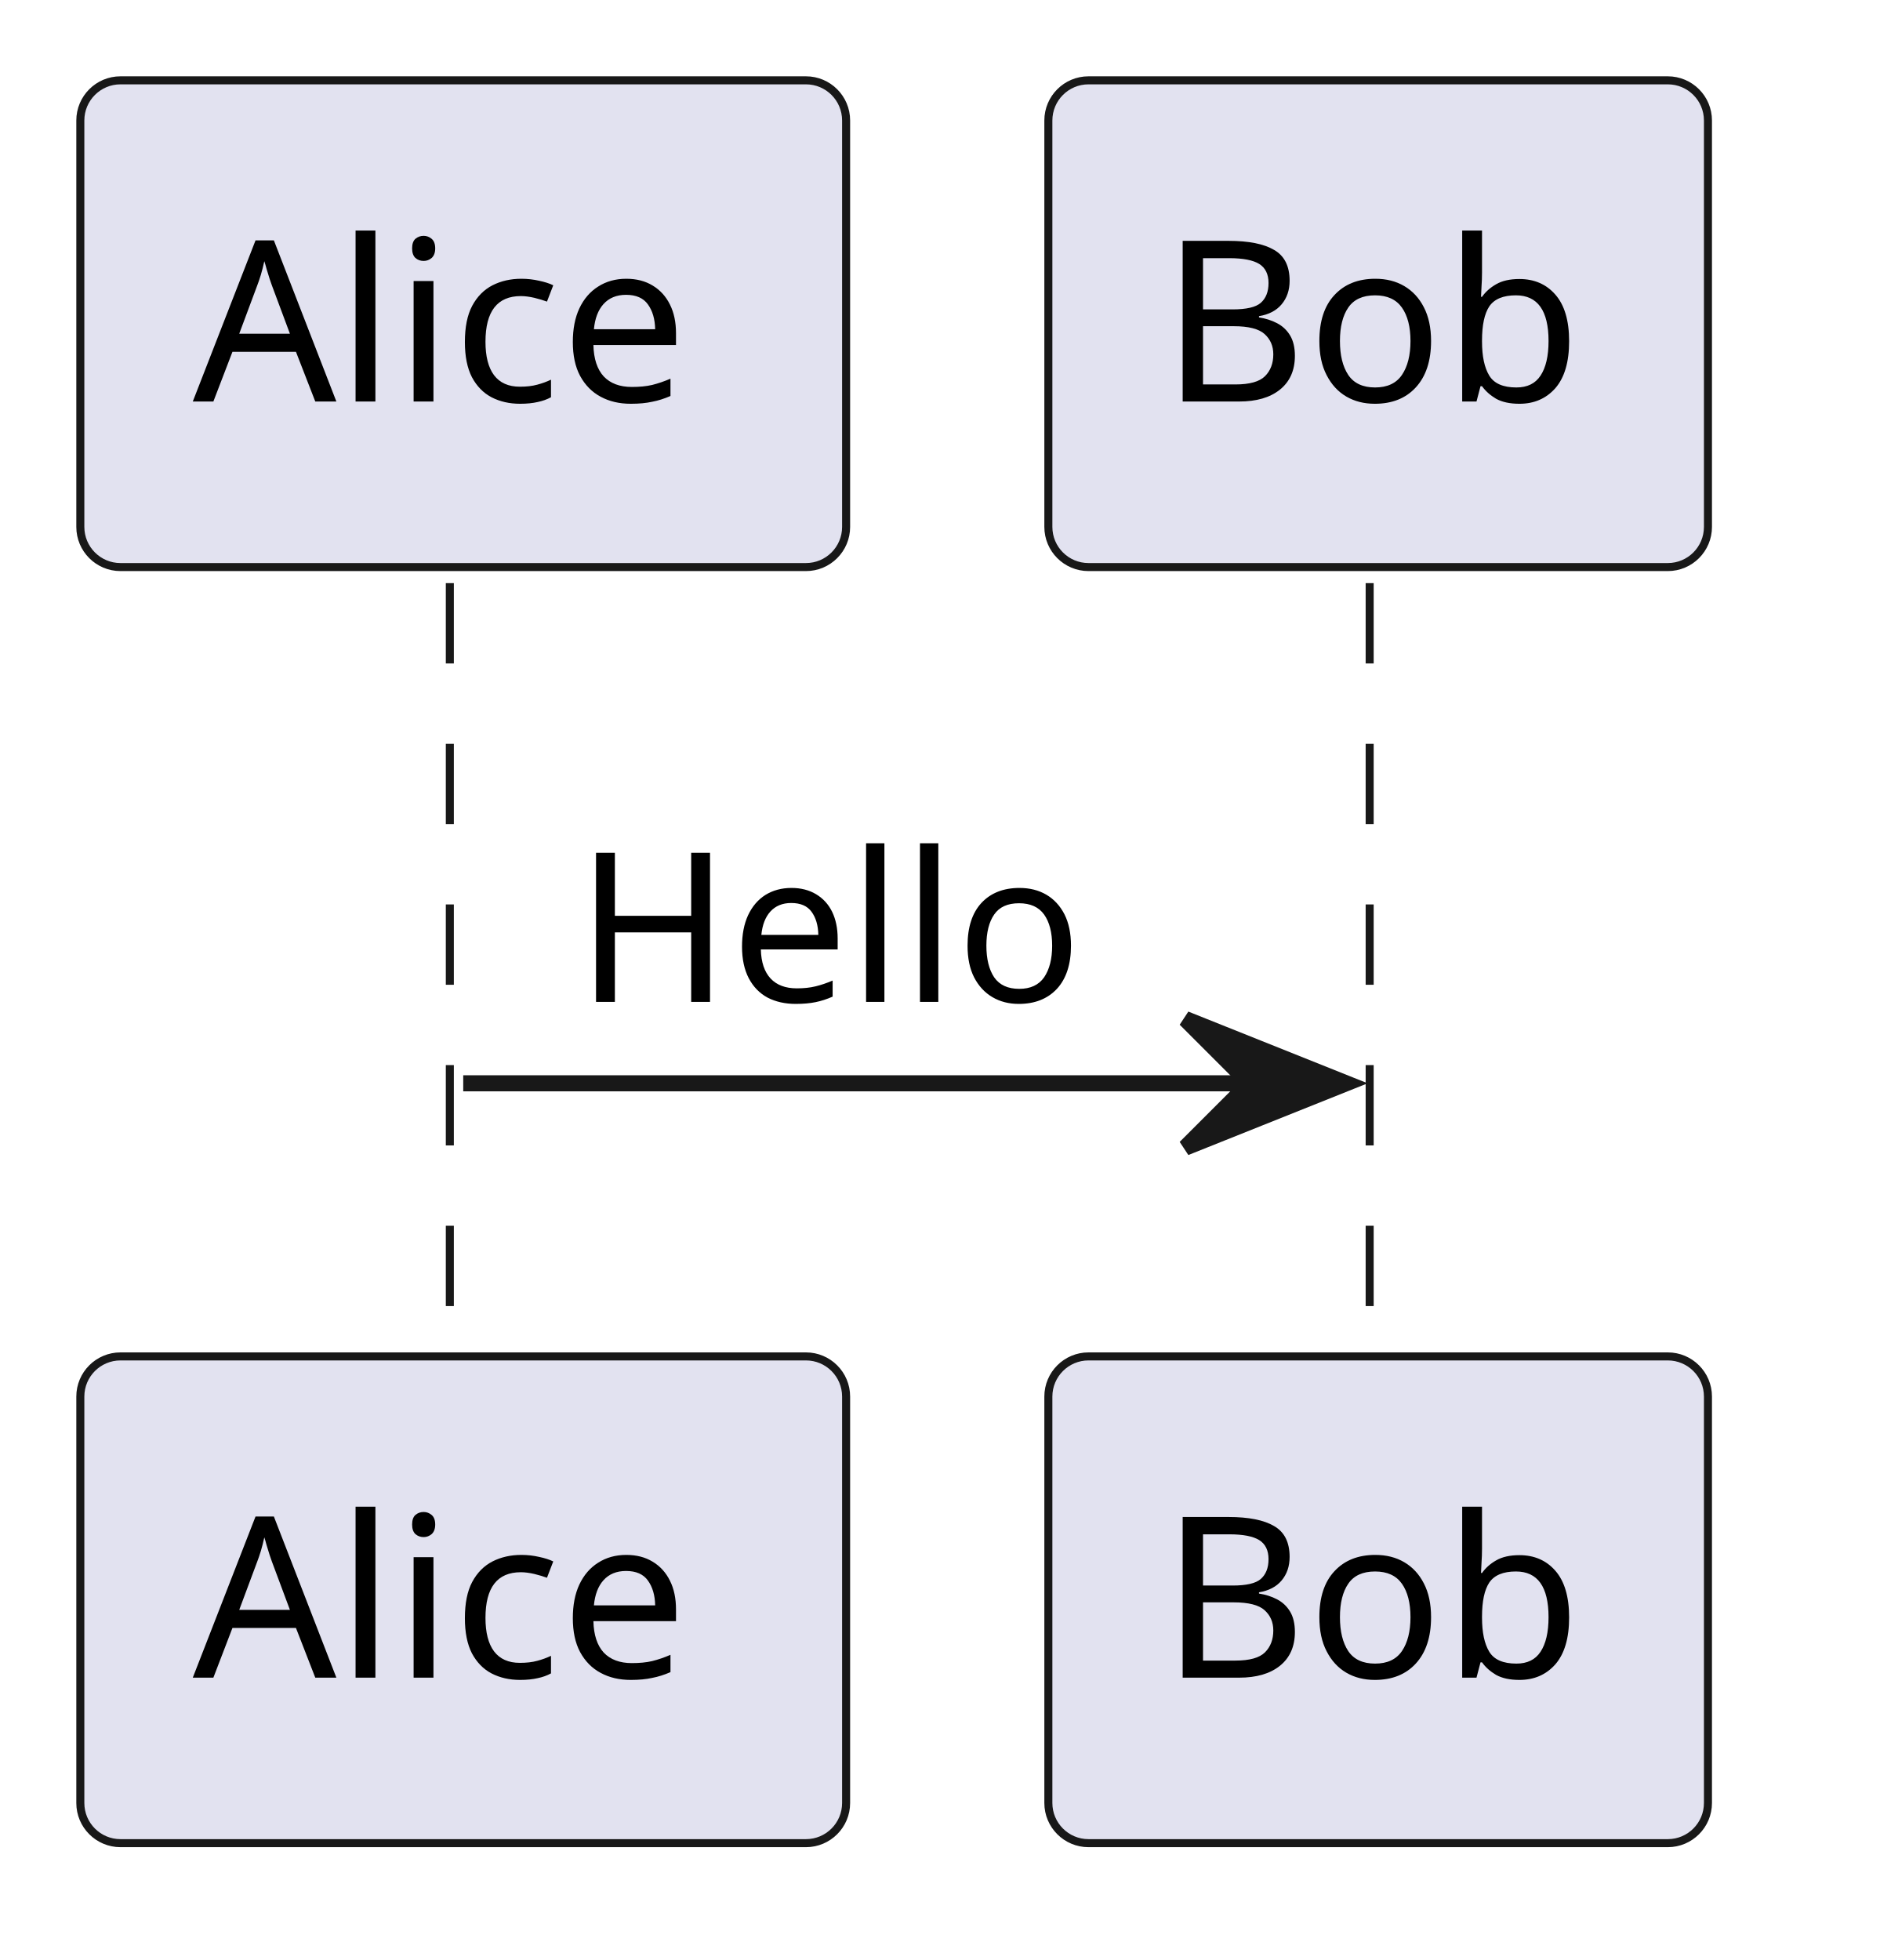
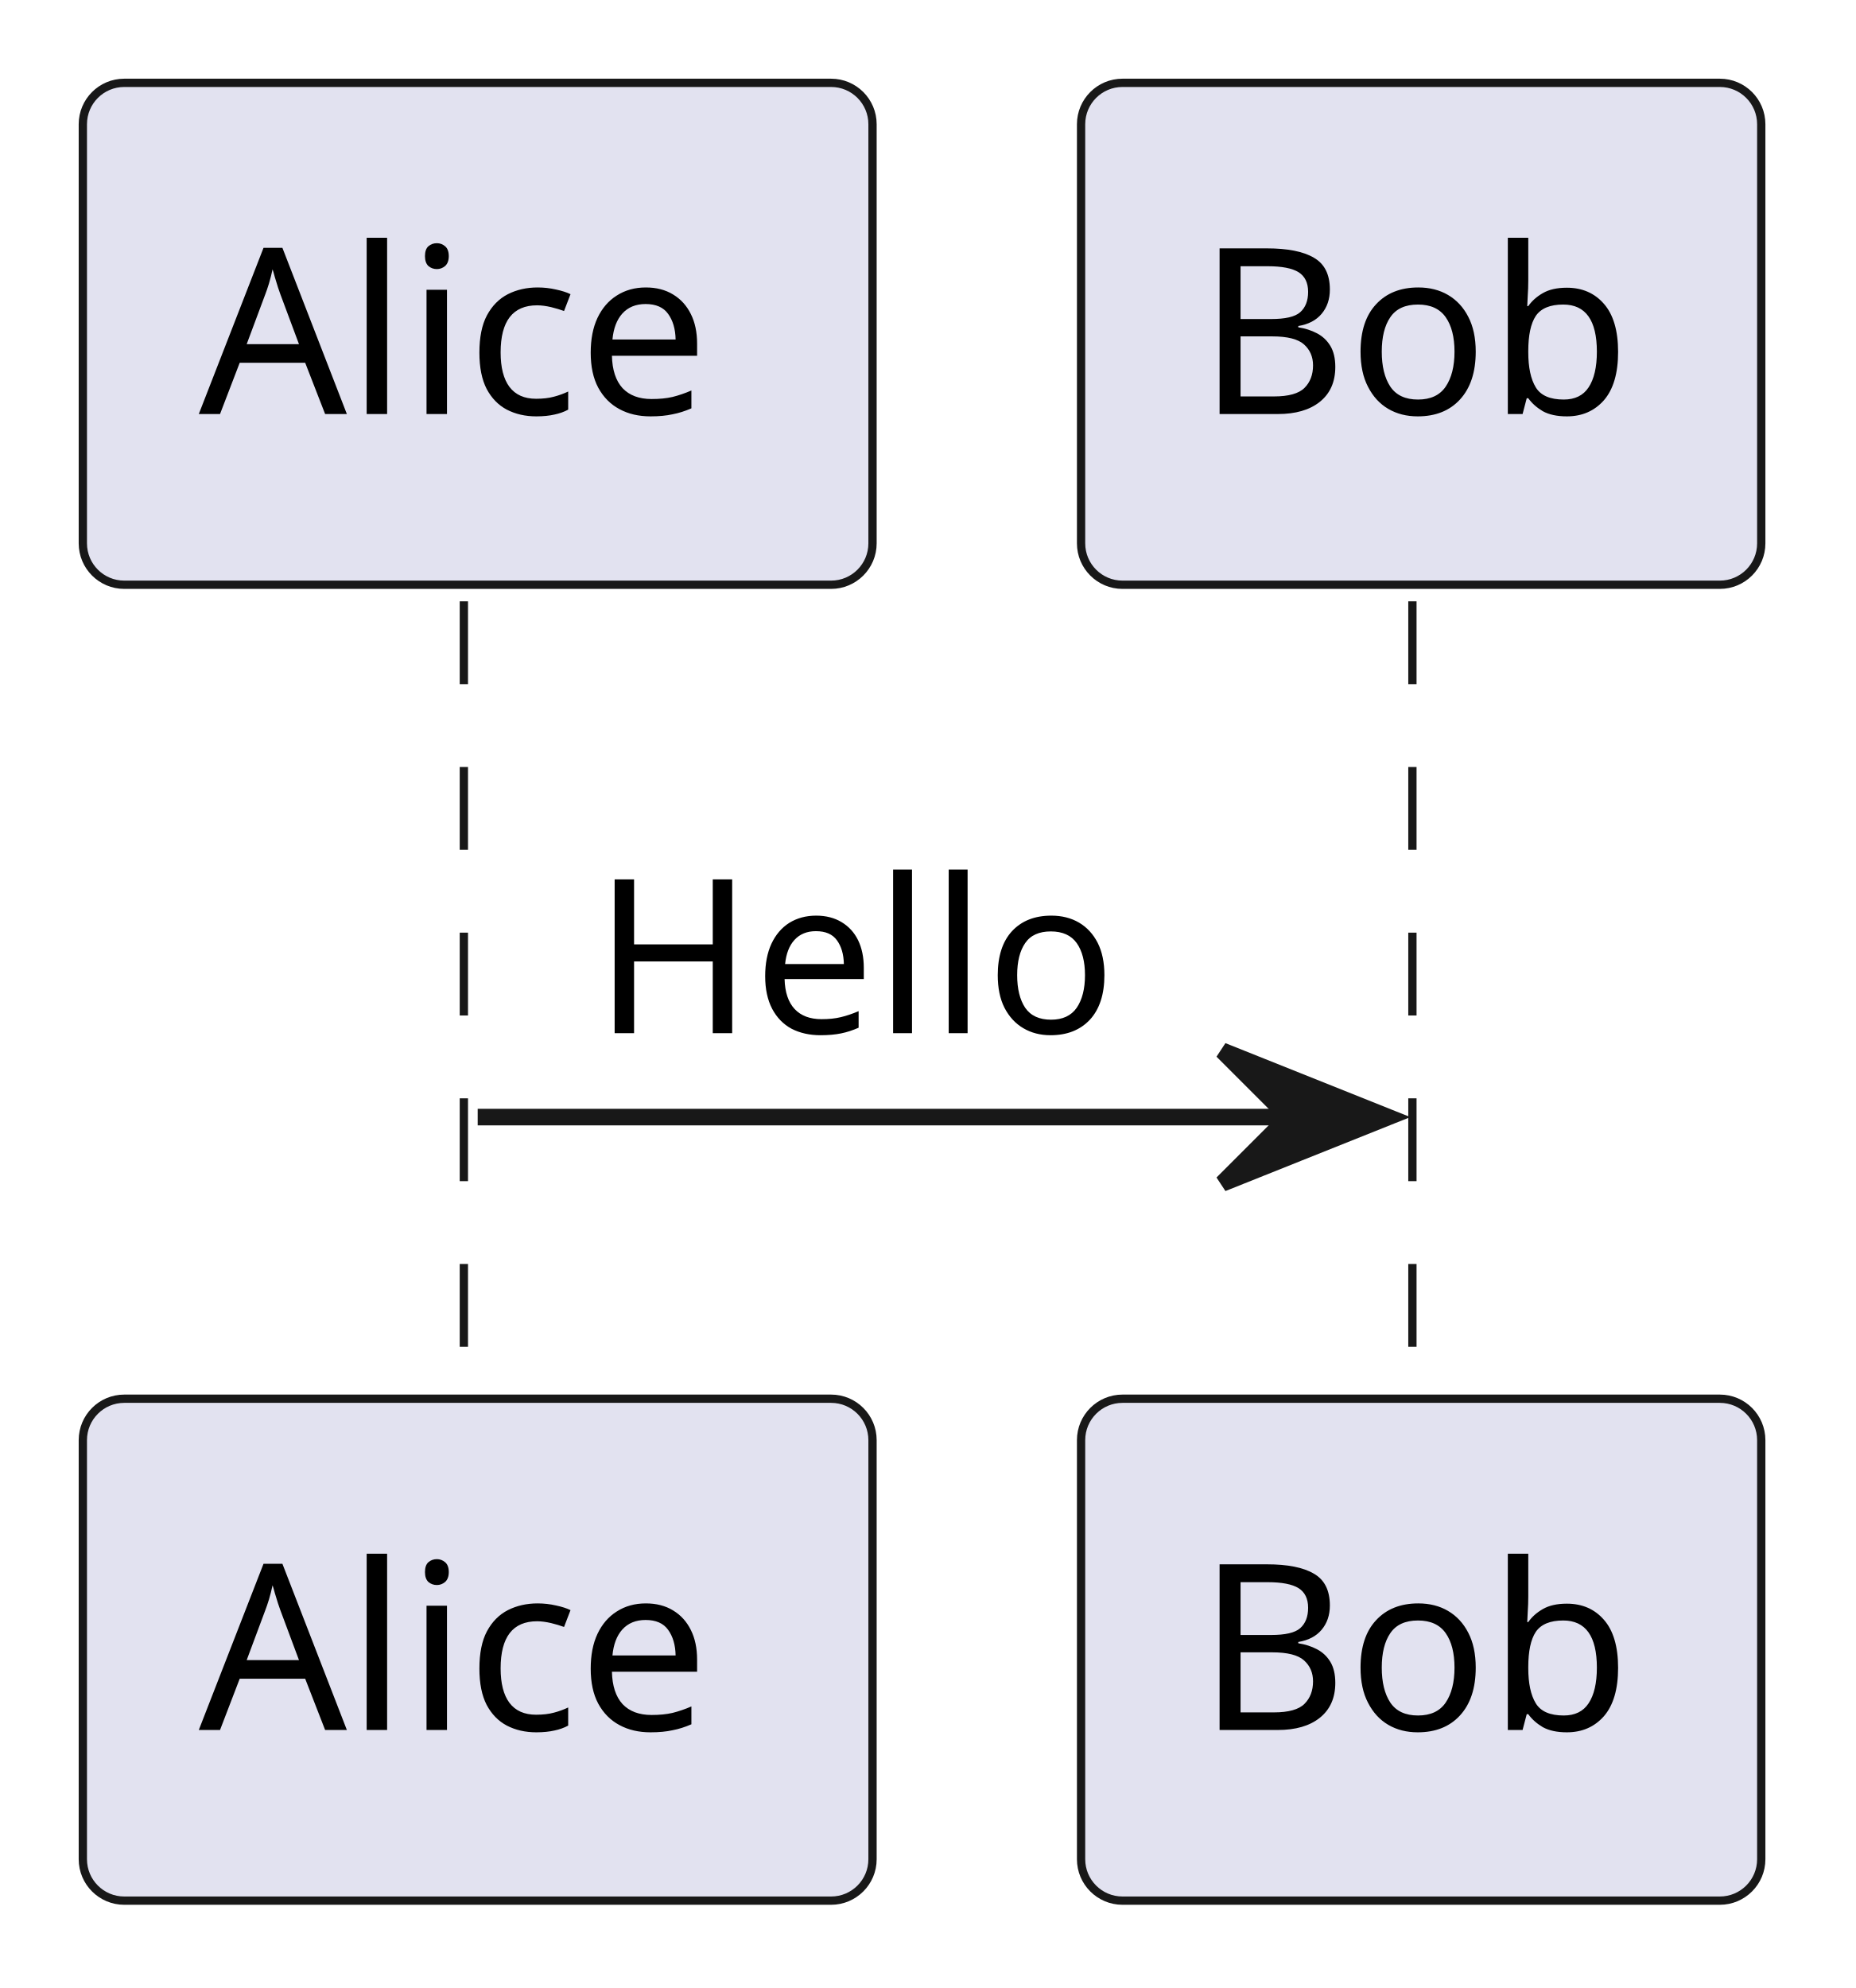
- <svg xmlns="http://www.w3.org/2000/svg" contentStyleType="text/css" data-diagram-type="SEQUENCE" height="122px" preserveAspectRatio="none" style="width:117px;height:122px;background:#FFFFFF;" version="1.1" viewBox="0 0 117 122" width="117px" zoomAndPan="magnify">
+ <svg xmlns="http://www.w3.org/2000/svg" contentStyleType="text/css" data-diagram-type="SEQUENCE" height="120px" preserveAspectRatio="none" style="width:112px;height:120px;background:#FFFFFF;" version="1.1" viewBox="0 0 112 120" width="112px" zoomAndPan="magnify">
  <defs />
  <g>
-     <g class="participant-lifeline" data-entity-uid="part1" data-qualified-name="Alice" data-source-line="1" id="part1-lifeline">
+     <g class="participant-lifeline" data-entity-uid="part1" data-qualified-name="Alice" id="part1-lifeline">
      <g>
        <rect fill="#000000" fill-opacity="0" height="49.133" width="8" x="24.834" y="36.297" />
        <line style="stroke:#181818;stroke-width:0.5;stroke-dasharray:5,5;" x1="28" x2="28" y1="36.297" y2="85.43" />
      </g>
    </g>
-     <g class="participant-lifeline" data-entity-uid="part2" data-qualified-name="Bob" data-source-line="1" id="part2-lifeline">
+     <g class="participant-lifeline" data-entity-uid="part2" data-qualified-name="Bob" id="part2-lifeline">
      <g>
        <rect fill="#000000" fill-opacity="0" height="49.133" width="8" x="81.784" y="36.297" />
        <line style="stroke:#181818;stroke-width:0.5;stroke-dasharray:5,5;" x1="85.256" x2="85.256" y1="36.297" y2="85.43" />
      </g>
    </g>
-     <g class="participant participant-head" data-entity-uid="part1" data-qualified-name="Alice" data-source-line="1" id="part1-head">
+     <g class="participant participant-head" data-entity-uid="part1" data-qualified-name="Alice" id="part1-head">
      <rect fill="#E2E2F0" height="30.297" rx="2.5" ry="2.5" style="stroke:#181818;stroke-width:0.5;" width="47.667" x="5" y="5" />
      <text fill="#000000" font-family="sans-serif" font-size="14" lengthAdjust="spacing" textLength="33.667" x="12" y="24.995">Alice</text>
    </g>
-     <g class="participant participant-tail" data-entity-uid="part1" data-qualified-name="Alice" data-source-line="1" id="part1-tail">
+     <g class="participant participant-tail" data-entity-uid="part1" data-qualified-name="Alice" id="part1-tail">
      <rect fill="#E2E2F0" height="30.297" rx="2.5" ry="2.5" style="stroke:#181818;stroke-width:0.5;" width="47.667" x="5" y="84.43" />
      <text fill="#000000" font-family="sans-serif" font-size="14" lengthAdjust="spacing" textLength="33.667" x="12" y="104.425">Alice</text>
    </g>
-     <g class="participant participant-head" data-entity-uid="part2" data-qualified-name="Bob" data-source-line="1" id="part2-head">
+     <g class="participant participant-head" data-entity-uid="part2" data-qualified-name="Bob" id="part2-head">
      <rect fill="#E2E2F0" height="30.297" rx="2.5" ry="2.5" style="stroke:#181818;stroke-width:0.5;" width="41.057" x="65.256" y="5" />
      <text fill="#000000" font-family="sans-serif" font-size="14" lengthAdjust="spacing" textLength="27.057" x="72.256" y="24.995">Bob</text>
    </g>
-     <g class="participant participant-tail" data-entity-uid="part2" data-qualified-name="Bob" data-source-line="1" id="part2-tail">
+     <g class="participant participant-tail" data-entity-uid="part2" data-qualified-name="Bob" id="part2-tail">
      <rect fill="#E2E2F0" height="30.297" rx="2.5" ry="2.5" style="stroke:#181818;stroke-width:0.5;" width="41.057" x="65.256" y="84.43" />
      <text fill="#000000" font-family="sans-serif" font-size="14" lengthAdjust="spacing" textLength="27.057" x="72.256" y="104.425">Bob</text>
    </g>
-     <g class="message" data-entity-1="part1" data-entity-2="part2" data-source-line="1" id="msg1">
+     <g class="message" data-entity-1="part1" data-entity-2="part2" id="msg1">
      <polygon fill="#181818" points="73.784,63.43,83.784,67.43,73.784,71.43,77.784,67.43" style="stroke:#181818;stroke-width:1;" />
      <line style="stroke:#181818;stroke-width:1;" x1="28.834" x2="79.784" y1="67.43" y2="67.43" />
      <text fill="#000000" font-family="sans-serif" font-size="13" lengthAdjust="spacing" textLength="32.951" x="35.834" y="62.364">Hello</text>
    </g>
  </g>
</svg>
